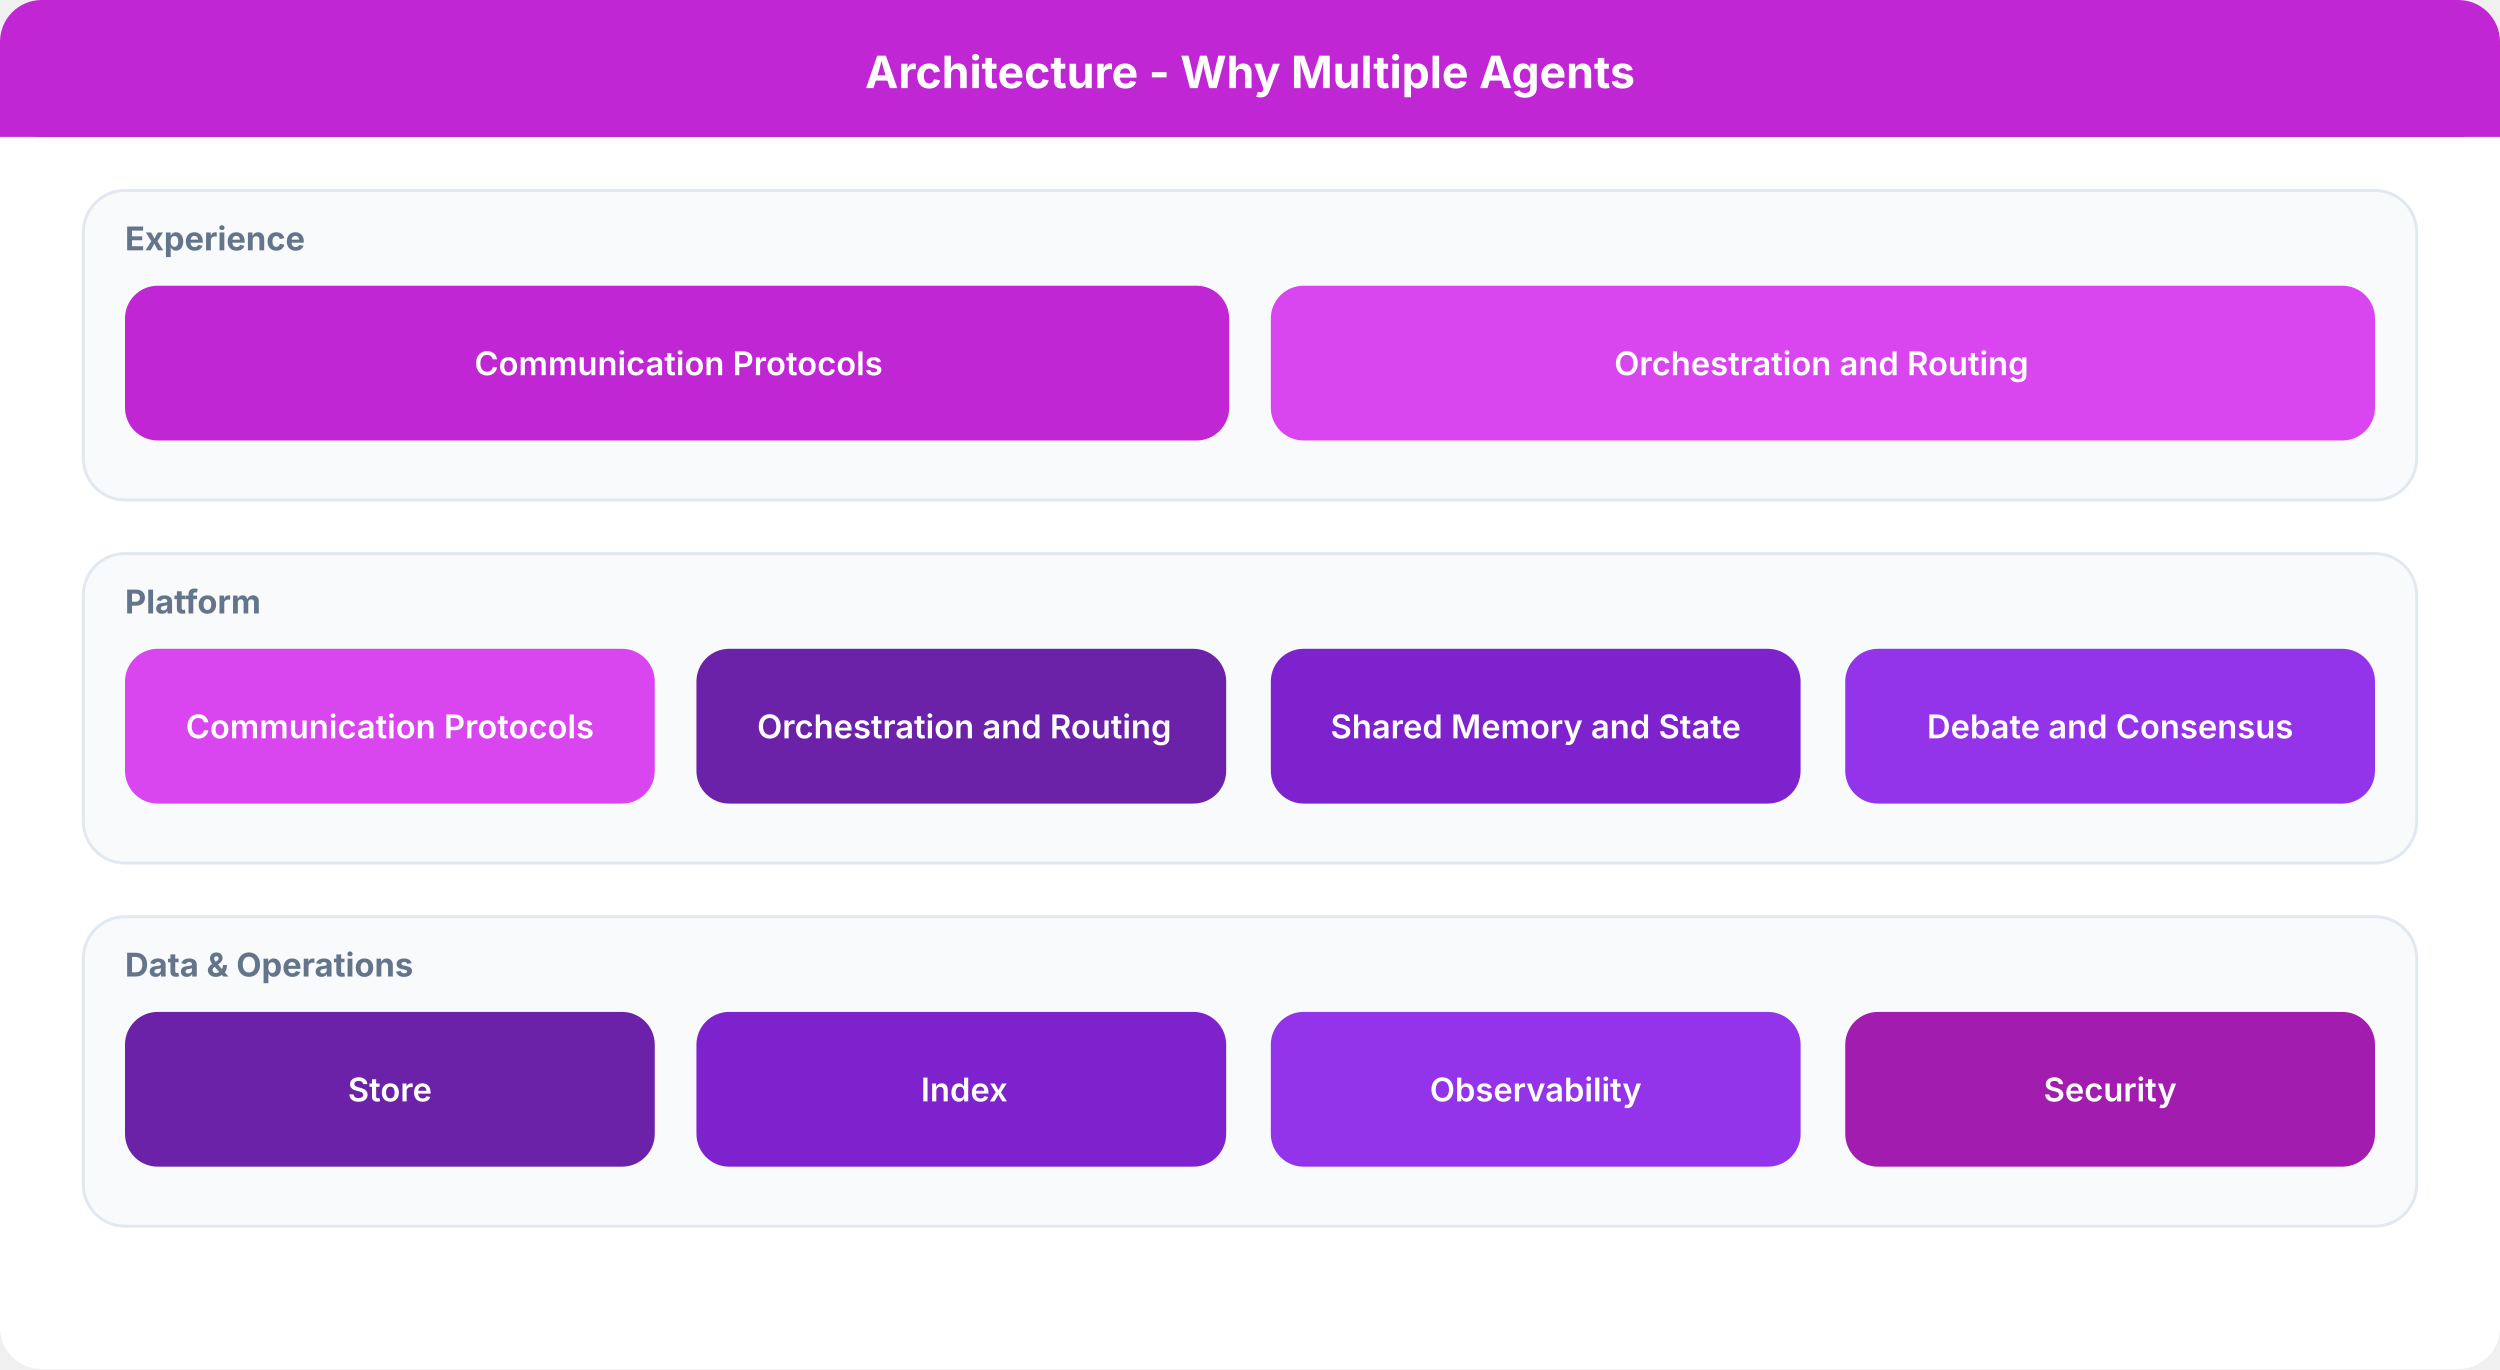
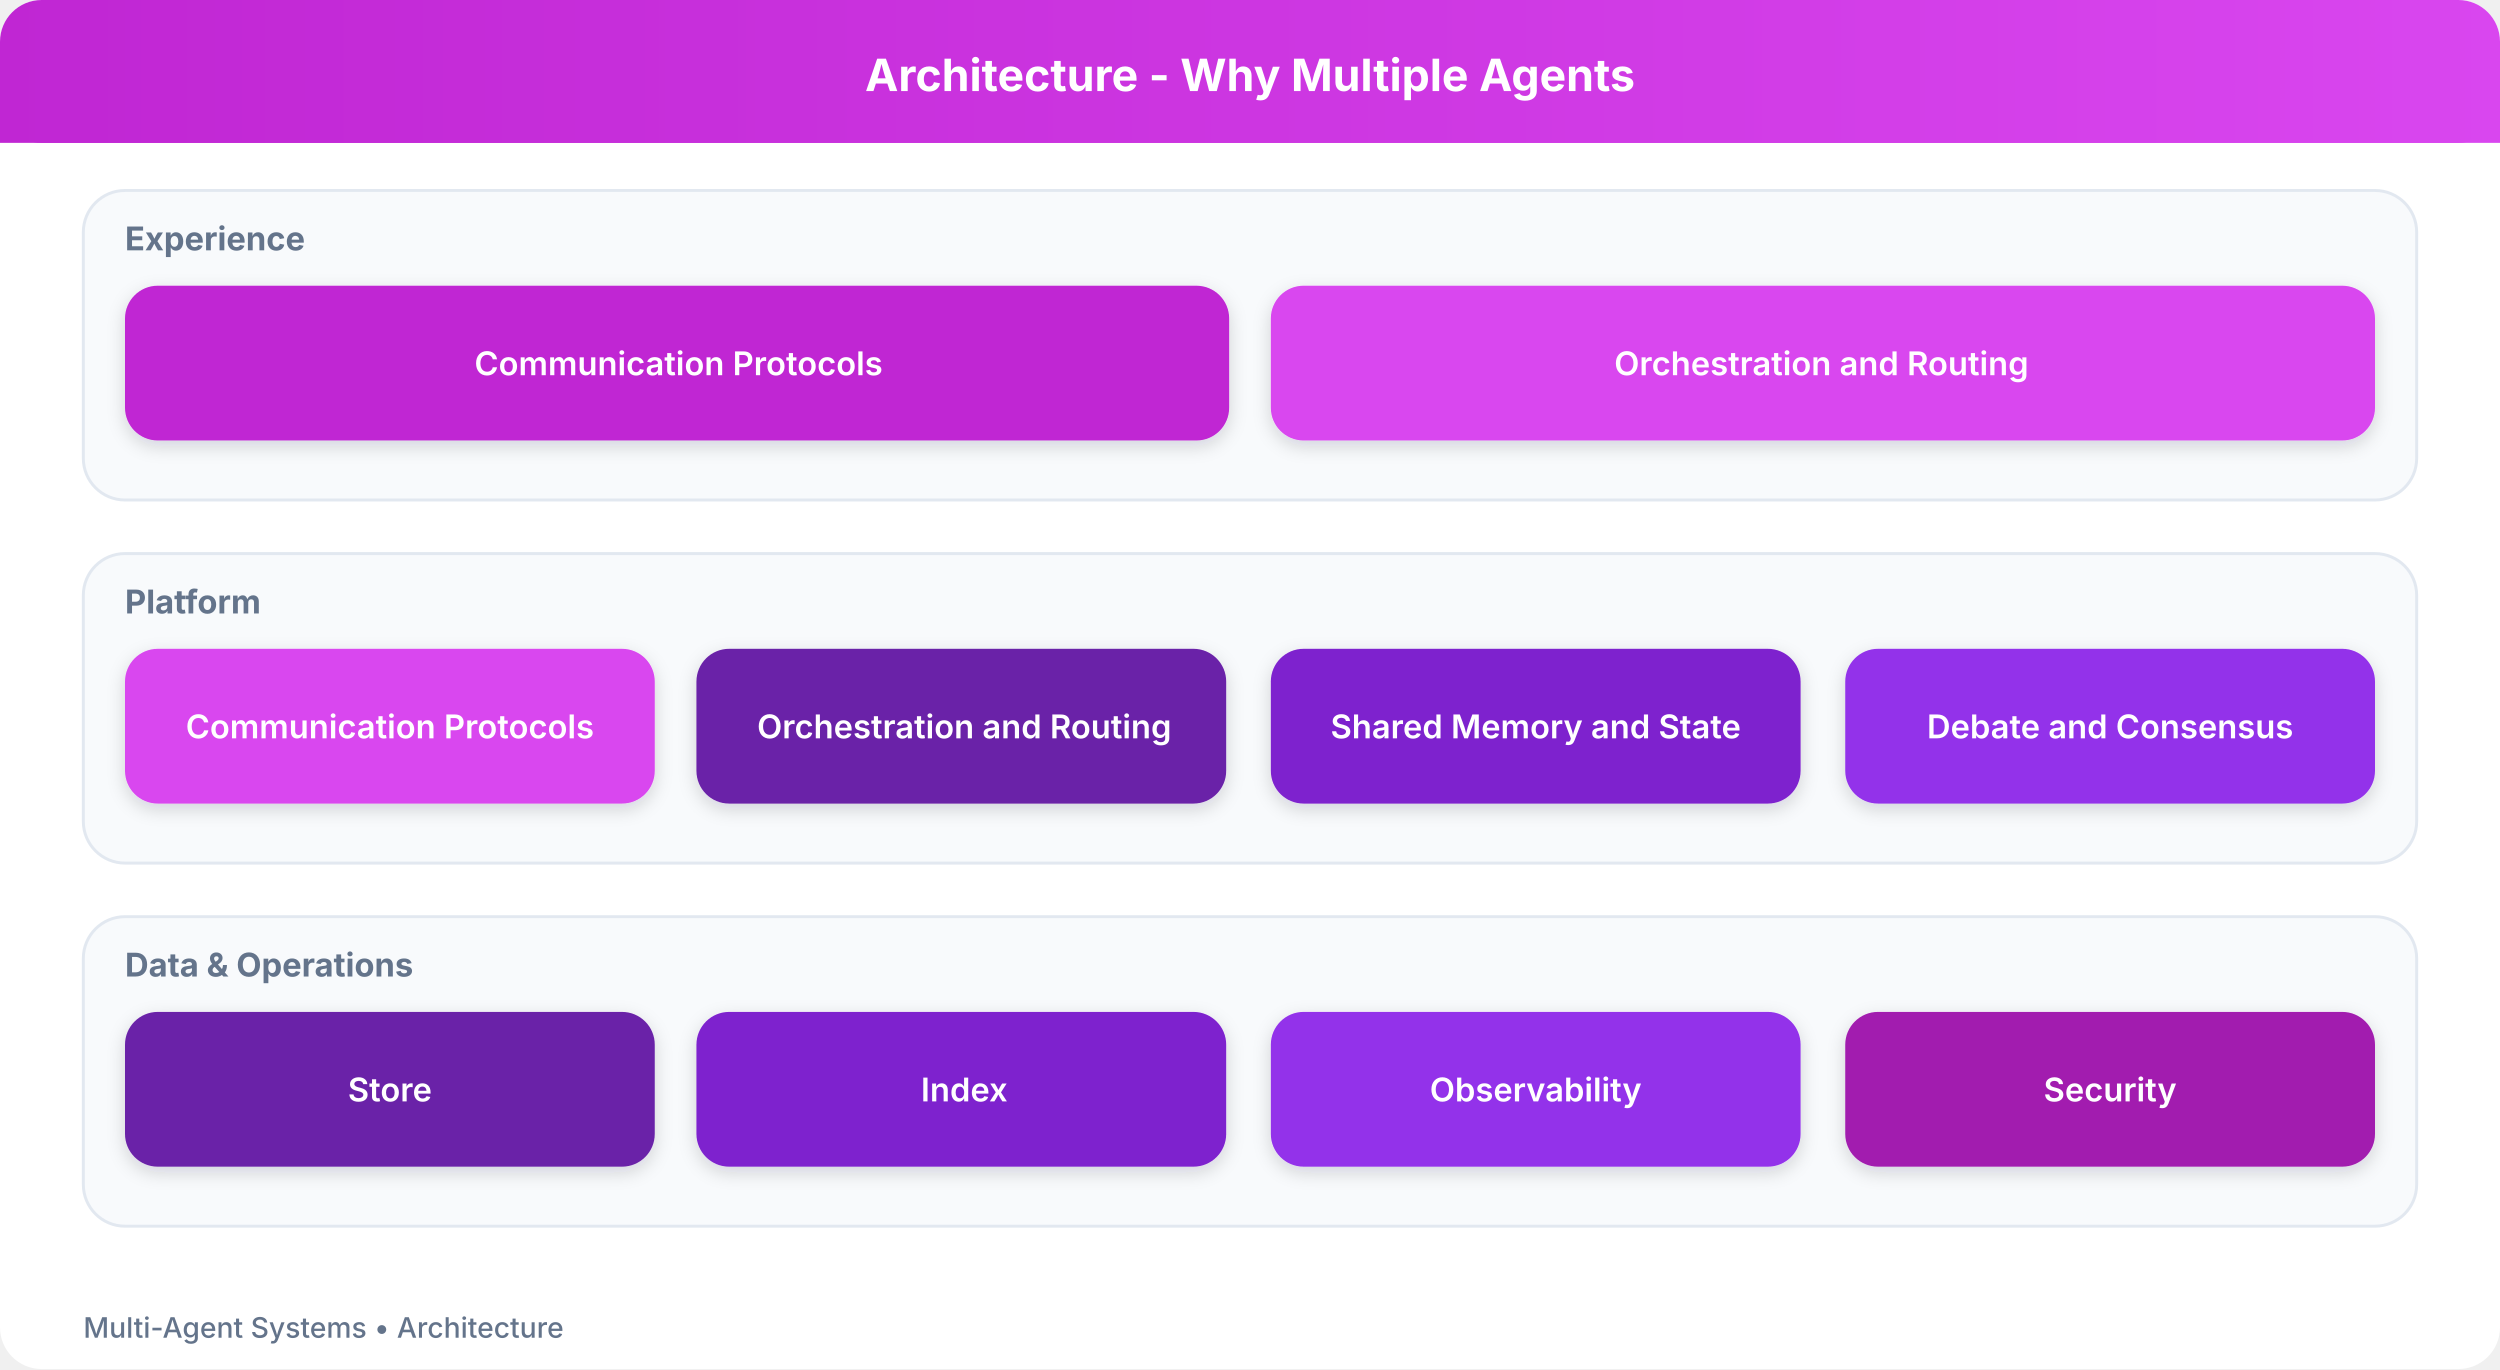
<svg xmlns="http://www.w3.org/2000/svg" width="840" height="460" data-tpl="layered" data-pal="7-4" viewBox="0 0 840 460" font-family="Inter, Segoe UI, Arial, sans-serif">
  <defs>
    <marker id="ar" markerWidth="9" markerHeight="9" refX="7" refY="3" orient="auto">
      <path d="M0,0 L7,3 L0,6 z" fill="#94a3b8" />
    </marker>
    <marker id="arw" markerWidth="9" markerHeight="9" refX="7" refY="3" orient="auto">
      <path d="M0,0 L7,3 L0,6 z" fill="#ffffff" />
    </marker>
+     <filter id="sh" x="-20%" y="-20%" width="140%" height="140%">
+       <feDropShadow dx="0" dy="2" stdDeviation="3" flood-color="#0f172a" flood-opacity="0.16" />
+     </filter>
+   </defs>
+   <defs>
+     <linearGradient id="bnbf74ec6" x1="0" y1="0" x2="1" y2="0">
+       <stop offset="0" stop-color="#c026d3" />
+       <stop offset="1" stop-color="#d946ef" />
+     </linearGradient>
  </defs>
  <rect width="840" height="460" rx="14" fill="#ffffff" />
-   <rect x="0" y="0" width="840" height="46" rx="14" fill="#c026d3" />
-   <rect x="0" y="30" width="840" height="16" fill="#c026d3" />
-   <text x="420" y="24" text-anchor="middle" font-size="15" font-weight="700" fill="#ffffff" dominant-baseline="middle">Architecture - Why Multiple Agents</text>
+   <rect x="0" y="0" width="840" height="48" rx="14" fill="url(#bnbf74ec6)" />
+   <rect x="0" y="32" width="840" height="16" fill="url(#bnbf74ec6)" />
+   <text x="420" y="25" text-anchor="middle" font-size="15" font-weight="700" fill="#ffffff" dominant-baseline="middle">Architecture - Why Multiple Agents</text>
  <rect x="28" y="64" width="784" height="104" rx="14" fill="#f8fafc" stroke="#e2e8f0" stroke-width="1" />
  <text x="42" y="80" text-anchor="start" font-size="11" font-weight="700" fill="#64748b" dominant-baseline="middle">Experience</text>
-   <rect x="42" y="96" width="371" height="52" rx="11" fill="#c026d3" />
+   <rect x="42" y="96" width="371" height="52" rx="11" fill="#c026d3" filter="url(#sh)" />
  <text x="228" y="122" text-anchor="middle" font-size="11" font-weight="600" fill="#ffffff" dominant-baseline="middle">Communication Protocols</text>
-   <rect x="427" y="96" width="371" height="52" rx="11" fill="#d946ef" />
+   <rect x="427" y="96" width="371" height="52" rx="11" fill="#d946ef" filter="url(#sh)" />
  <text x="612" y="122" text-anchor="middle" font-size="11" font-weight="600" fill="#ffffff" dominant-baseline="middle">Orchestration and Routing</text>
  <rect x="28" y="186" width="784" height="104" rx="14" fill="#f8fafc" stroke="#e2e8f0" stroke-width="1" />
  <text x="42" y="202" text-anchor="start" font-size="11" font-weight="700" fill="#64748b" dominant-baseline="middle">Platform</text>
-   <rect x="42" y="218" width="178" height="52" rx="11" fill="#d946ef" />
+   <rect x="42" y="218" width="178" height="52" rx="11" fill="#d946ef" filter="url(#sh)" />
  <text x="131" y="244" text-anchor="middle" font-size="11" font-weight="600" fill="#ffffff" dominant-baseline="middle">Communication Protocols</text>
-   <rect x="234" y="218" width="178" height="52" rx="11" fill="#6b21a8" />
+   <rect x="234" y="218" width="178" height="52" rx="11" fill="#6b21a8" filter="url(#sh)" />
  <text x="324" y="244" text-anchor="middle" font-size="11" font-weight="600" fill="#ffffff" dominant-baseline="middle">Orchestration and Routing</text>
-   <rect x="427" y="218" width="178" height="52" rx="11" fill="#7e22ce" />
+   <rect x="427" y="218" width="178" height="52" rx="11" fill="#7e22ce" filter="url(#sh)" />
  <text x="516" y="244" text-anchor="middle" font-size="11" font-weight="600" fill="#ffffff" dominant-baseline="middle">Shared Memory and State</text>
-   <rect x="620" y="218" width="178" height="52" rx="11" fill="#9333ea" />
+   <rect x="620" y="218" width="178" height="52" rx="11" fill="#9333ea" filter="url(#sh)" />
  <text x="709" y="244" text-anchor="middle" font-size="11" font-weight="600" fill="#ffffff" dominant-baseline="middle">Debate and Consensus</text>
  <rect x="28" y="308" width="784" height="104" rx="14" fill="#f8fafc" stroke="#e2e8f0" stroke-width="1" />
  <text x="42" y="324" text-anchor="start" font-size="11" font-weight="700" fill="#64748b" dominant-baseline="middle">Data &amp; Operations</text>
-   <rect x="42" y="340" width="178" height="52" rx="11" fill="#6b21a8" />
+   <rect x="42" y="340" width="178" height="52" rx="11" fill="#6b21a8" filter="url(#sh)" />
  <text x="131" y="366" text-anchor="middle" font-size="11" font-weight="600" fill="#ffffff" dominant-baseline="middle">Store</text>
-   <rect x="234" y="340" width="178" height="52" rx="11" fill="#7e22ce" />
+   <rect x="234" y="340" width="178" height="52" rx="11" fill="#7e22ce" filter="url(#sh)" />
  <text x="324" y="366" text-anchor="middle" font-size="11" font-weight="600" fill="#ffffff" dominant-baseline="middle">Index</text>
-   <rect x="427" y="340" width="178" height="52" rx="11" fill="#9333ea" />
+   <rect x="427" y="340" width="178" height="52" rx="11" fill="#9333ea" filter="url(#sh)" />
  <text x="516" y="366" text-anchor="middle" font-size="11" font-weight="600" fill="#ffffff" dominant-baseline="middle">Observability</text>
-   <rect x="620" y="340" width="178" height="52" rx="11" fill="#a21caf" />
+   <rect x="620" y="340" width="178" height="52" rx="11" fill="#a21caf" filter="url(#sh)" />
  <text x="709" y="366" text-anchor="middle" font-size="11" font-weight="600" fill="#ffffff" dominant-baseline="middle">Security</text>
+   <text x="28" y="446" text-anchor="start" font-size="9.5" font-weight="500" fill="#64748b" dominant-baseline="middle">Multi-Agent Systems  •  Architecture</text>
</svg>
